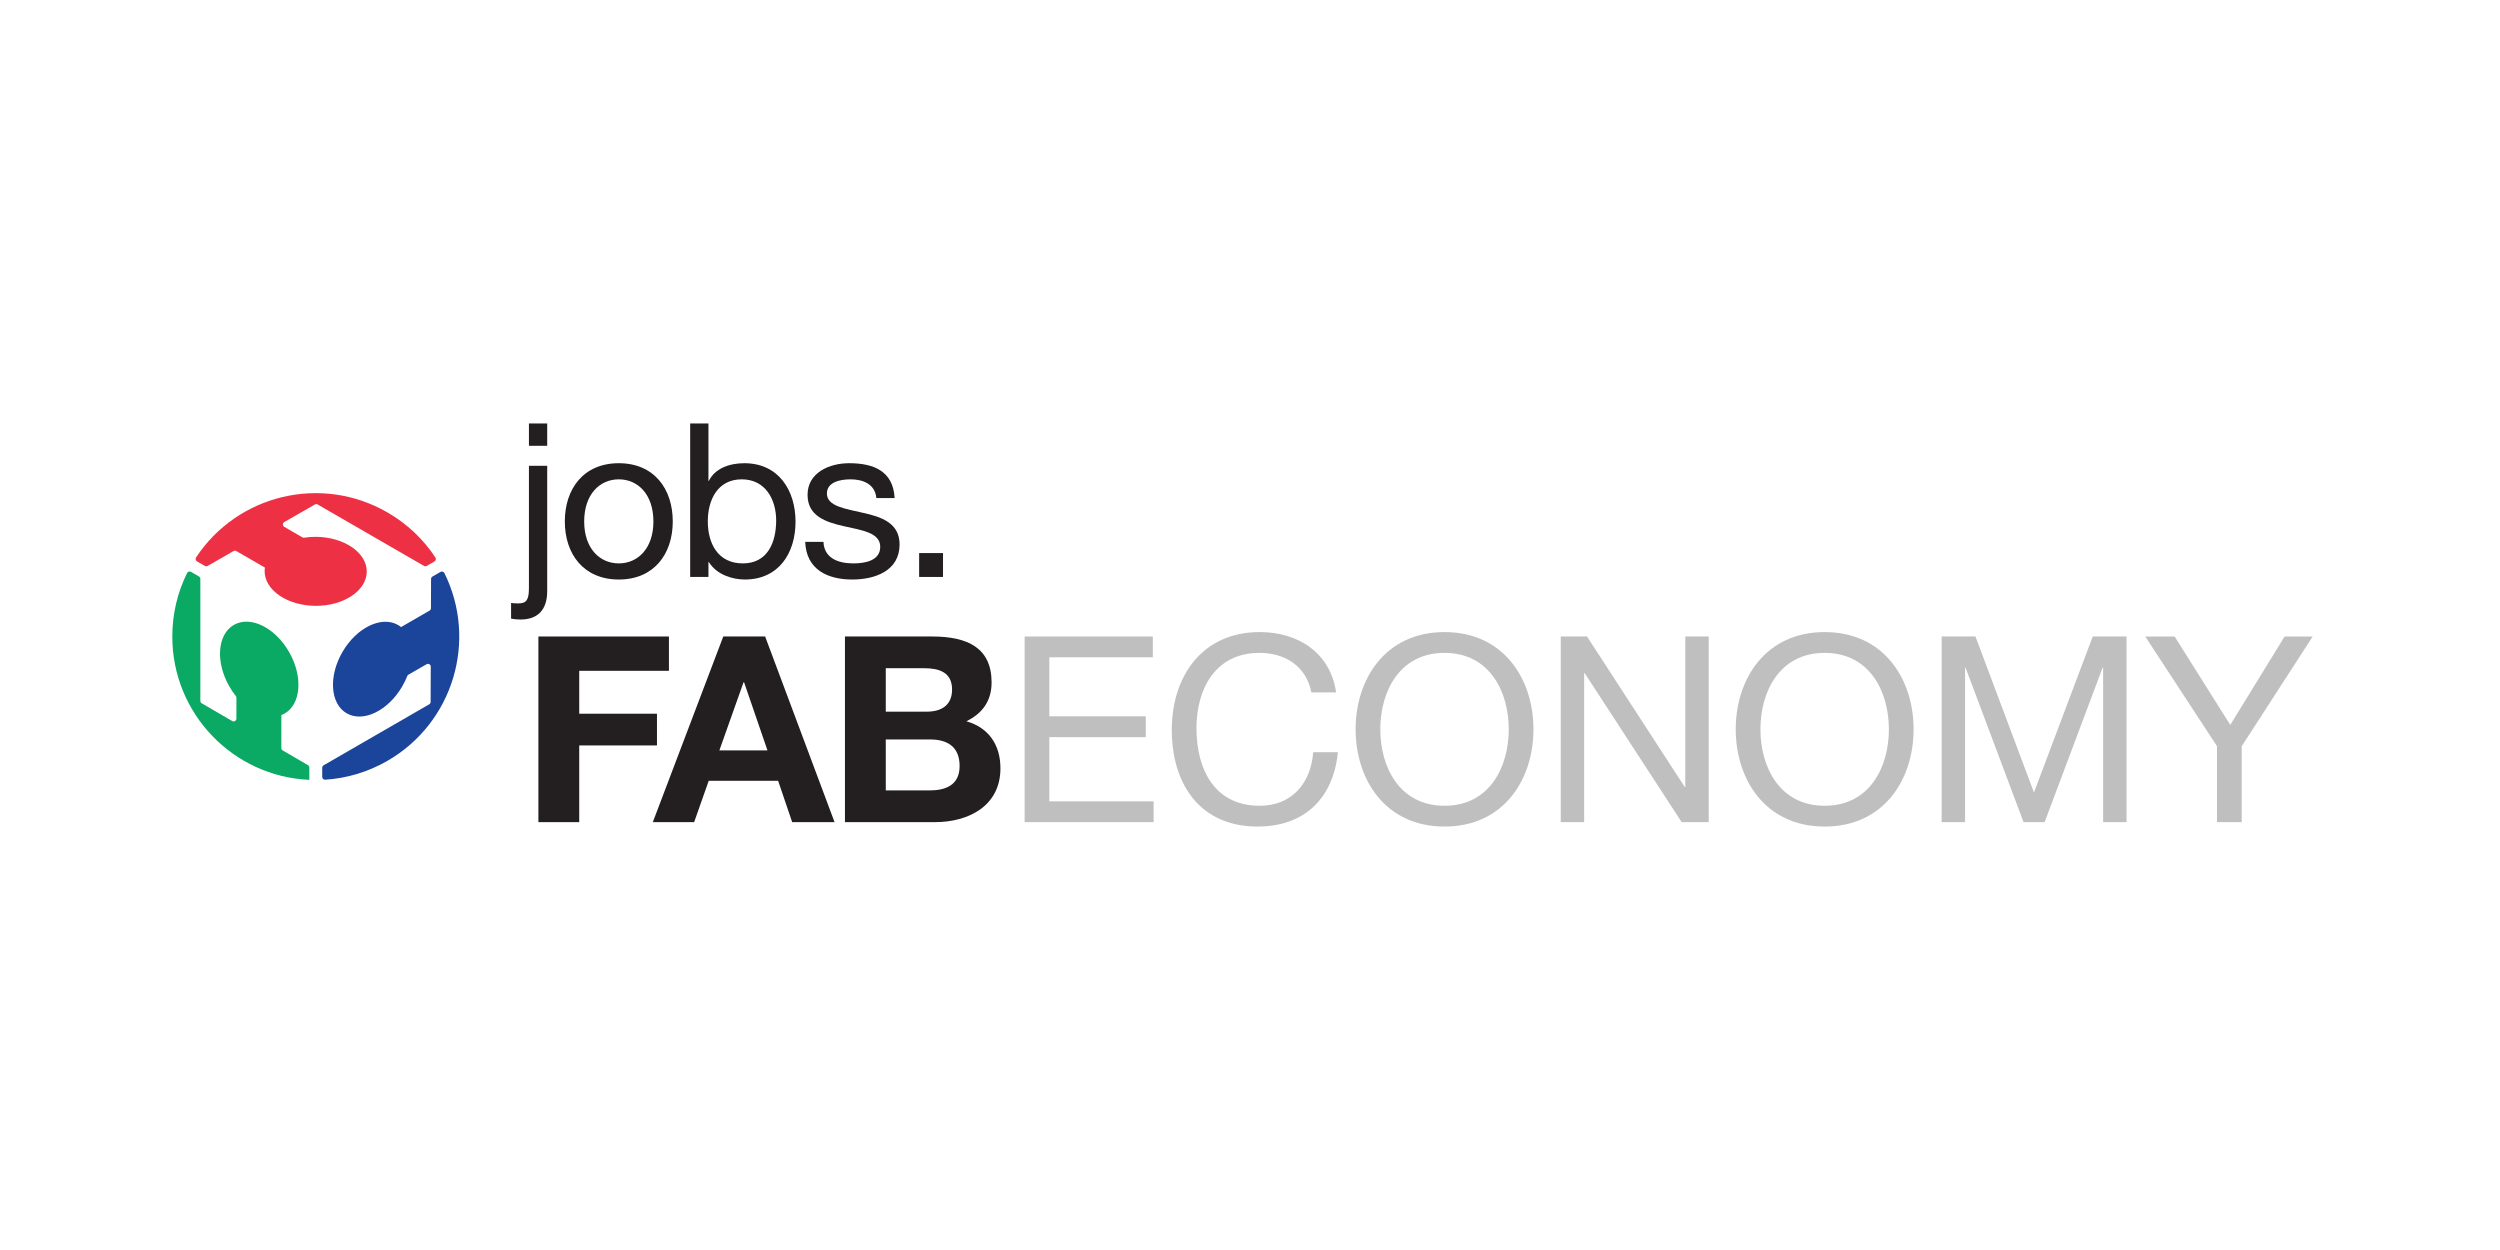
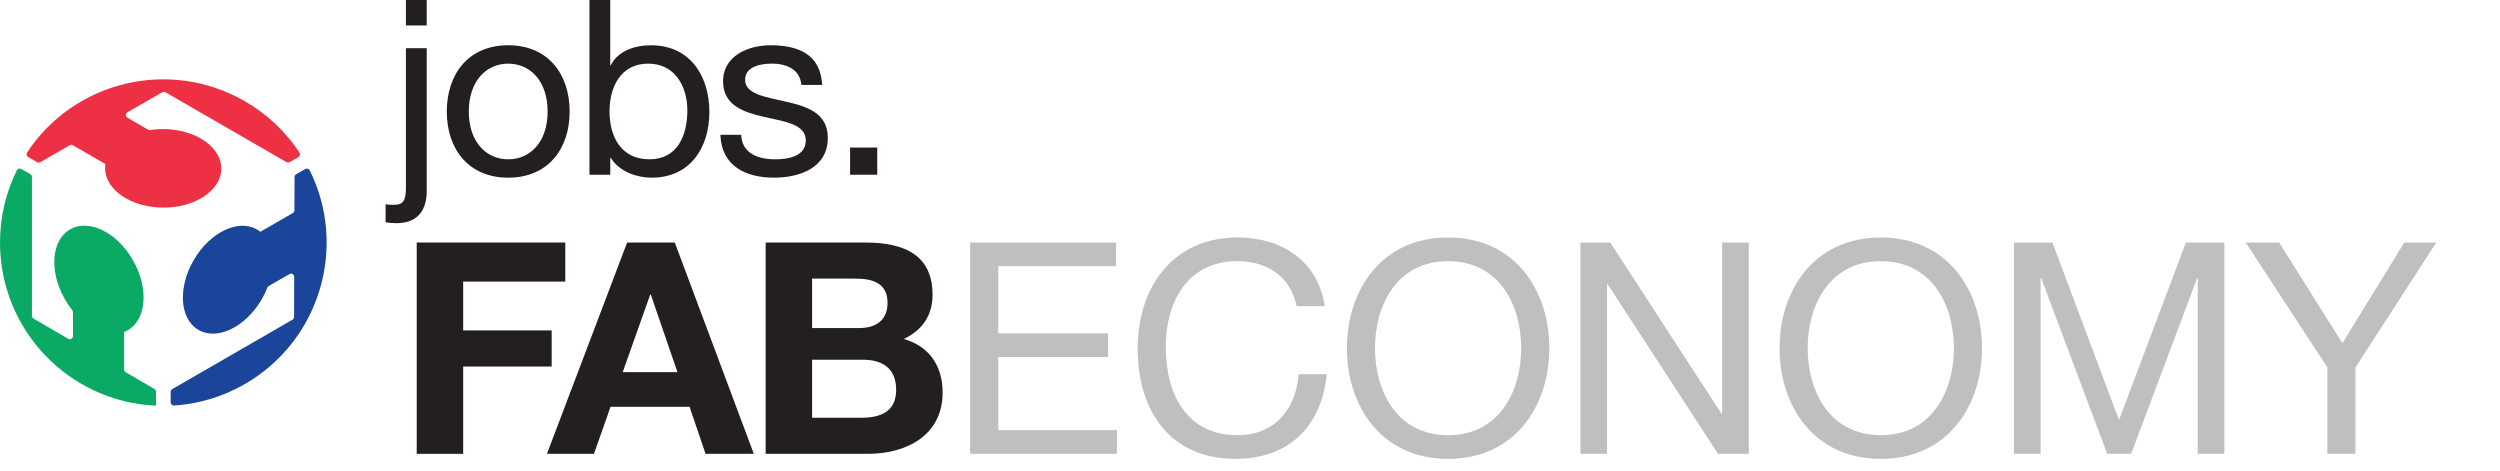
- <svg xmlns="http://www.w3.org/2000/svg" version="1.1" id="jobsfab" x="0px" y="0px" width="500px" height="250px" viewBox="0 0 500 250" enable-background="new 0 0 500 250" xml:space="preserve">
-   <g>
-     <path fill="#0AAA64" d="M61.87,155.971v-2.457c0-0.199-0.106-0.383-0.277-0.483l-5.046-2.941c-0.172-0.1-0.277-0.284-0.277-0.483   v-6.588c0.211-0.085,0.425-0.18,0.626-0.297c3.317-1.879,3.737-7.387,0.943-12.287c-2.785-4.905-7.735-7.352-11.047-5.465   c-3.315,1.878-3.739,7.383-0.942,12.285c0.398,0.702,0.841,1.353,1.313,1.945c0.077,0.097,0.119,0.214,0.119,0.337v4.188   c0,0.431-0.467,0.7-0.84,0.483l-6.094-3.546c-0.172-0.1-0.278-0.284-0.278-0.483v-24.406c0-0.2-0.106-0.384-0.279-0.484   l-1.586-0.916c-0.28-0.162-0.644-0.056-0.788,0.234c-1.896,3.834-2.958,8.133-2.958,12.698   C34.46,142.728,46.611,155.305,61.87,155.971" />
-     <path fill="#EE3045" d="M46.713,110.212c0.173-0.099,0.385-0.099,0.557,0.001l5.702,3.293c-0.033,0.228-0.048,0.462-0.048,0.697   c-0.022,3.811,4.525,6.928,10.167,6.967c5.641,0.032,10.235-3.029,10.258-6.841c0.022-3.809-4.534-6.924-10.173-6.964   c-0.803-0.005-1.587,0.054-2.338,0.172c-0.123,0.019-0.247-0.003-0.355-0.066l-3.624-2.095c-0.373-0.216-0.372-0.754,0.002-0.968   l6.116-3.509c0.173-0.099,0.385-0.099,0.557,0.001l21.262,12.28c0.173,0.1,0.386,0.1,0.559,0l1.529-0.883   c0.279-0.161,0.37-0.528,0.193-0.797c-2.377-3.61-5.592-6.713-9.591-9.017c-13.22-7.635-29.972-3.564-38.27,9.001   c-0.177,0.269-0.087,0.636,0.191,0.797l1.564,0.903c0.172,0.1,0.385,0.1,0.557,0.001L46.713,110.212z" />
-     <path fill="#1B459B" d="M86.191,121.638c-0.001,0.199-0.107,0.382-0.279,0.482l-5.702,3.295c-0.18-0.148-0.366-0.28-0.573-0.398   c-3.287-1.922-8.27,0.459-11.117,5.328c-2.848,4.869-2.497,10.376,0.791,12.301c3.287,1.926,8.264-0.458,11.114-5.331   c0.408-0.69,0.751-1.397,1.023-2.103c0.045-0.116,0.126-0.212,0.234-0.275l3.632-2.092c0.373-0.215,0.839,0.056,0.838,0.486   l-0.027,7.047c-0.001,0.199-0.107,0.382-0.279,0.482l-21.123,12.199c-0.173,0.1-0.279,0.284-0.279,0.484v1.834   c0,0.323,0.274,0.586,0.596,0.565c4.263-0.276,8.511-1.505,12.459-3.782c13.185-7.618,18.044-24.086,11.384-37.541   c-0.143-0.289-0.507-0.396-0.787-0.235l-1.604,0.925c-0.172,0.099-0.279,0.283-0.28,0.482L86.191,121.638z" />
-   </g>
+ <svg xmlns="http://www.w3.org/2000/svg" version="1.1" id="jobs" x="0px" y="0px" width="145.917px" height="27.475px" viewBox="0 0 145.917 27.475" enable-background="new 0 0 145.917 27.475" xml:space="preserve">
  <g>
    <g>
-       <path fill="#231E20" d="M107.681,127.299h26.105v6.864h-17.941v8.58h15.548v6.345h-15.548v15.34h-8.165V127.299z" />
-       <path fill="#231E20" d="M144.654,127.299h8.373l13.884,37.129h-8.476l-2.809-8.268h-13.884l-2.912,8.268h-8.268L144.654,127.299z     M143.874,150.076h9.62l-4.68-13.624h-0.104L143.874,150.076z" />
-       <path fill="#231E20" d="M168.99,127.299h17.473c7.072,0,11.856,2.288,11.856,9.204c0,3.641-1.82,6.188-5.044,7.749    c4.524,1.3,6.812,4.784,6.812,9.413c0,7.54-6.396,10.764-13.104,10.764H168.99V127.299z M177.155,142.328h8.268    c2.86,0,4.992-1.3,4.992-4.42c0-3.536-2.704-4.264-5.616-4.264h-7.644V142.328z M177.155,158.085h8.736    c3.224,0,6.032-1.04,6.032-4.889c0-3.796-2.392-5.304-5.876-5.304h-8.892V158.085z" />
-       <path fill="#C0BFBF" d="M204.924,127.299h25.637v4.16h-20.697v11.805h19.293v4.16h-19.293v12.844h20.854v4.16h-25.793V127.299z" />
-       <path fill="#C0BFBF" d="M262.28,138.48c-1.04-5.252-5.252-7.904-10.4-7.904c-8.841,0-12.585,7.28-12.585,15.028    c0,8.477,3.744,15.549,12.637,15.549c6.5,0,10.244-4.576,10.713-10.713h4.939c-0.936,9.257-6.708,14.873-16.068,14.873    c-11.544,0-17.16-8.528-17.16-19.345c0-10.765,6.136-19.553,17.576-19.553c7.748,0,14.145,4.16,15.289,12.064H262.28z" />
-       <path fill="#C0BFBF" d="M288.905,126.416c11.805,0,17.785,9.36,17.785,19.448c0,10.089-5.979,19.449-17.785,19.449    c-11.805,0-17.784-9.36-17.784-19.449C271.121,135.776,277.101,126.416,288.905,126.416z M288.905,161.153    c9.048,0,12.845-7.801,12.845-15.289s-3.797-15.288-12.845-15.288c-9.048,0-12.845,7.8-12.845,15.288    S279.858,161.153,288.905,161.153z" />
-       <path fill="#C0BFBF" d="M312.151,127.299h5.252l19.553,30.109h0.104v-30.109h4.681v37.129h-5.408l-19.397-29.797h-0.104v29.797    h-4.681V127.299z" />
-       <path fill="#C0BFBF" d="M364.932,126.416c11.805,0,17.785,9.36,17.785,19.448c0,10.089-5.98,19.449-17.785,19.449    s-17.785-9.36-17.785-19.449C347.147,135.776,353.128,126.416,364.932,126.416z M364.932,161.153    c9.049,0,12.845-7.801,12.845-15.289s-3.796-15.288-12.845-15.288s-12.845,7.8-12.845,15.288S355.883,161.153,364.932,161.153z" />
-       <path fill="#C0BFBF" d="M388.333,127.299h6.76l11.701,31.201l11.752-31.201h6.761v37.129h-4.681V133.54h-0.104l-11.597,30.889    h-4.212l-11.597-30.889h-0.104v30.889h-4.68V127.299z" />
-       <path fill="#C0BFBF" d="M448.342,149.244v15.185h-4.939v-15.185l-14.354-21.944h5.877l11.128,17.681l10.868-17.681h5.617    L448.342,149.244z" />
+       <path fill="#0AAA64" d="M9.105,23.679v-0.816c0-0.066-0.035-0.127-0.092-0.16l-1.676-0.977c-0.057-0.033-0.092-0.094-0.092-0.16    v-2.188c0.07-0.028,0.141-0.06,0.208-0.099c1.102-0.624,1.241-2.454,0.313-4.081c-0.925-1.629-2.569-2.442-3.669-1.815    c-1.101,0.624-1.242,2.452-0.313,4.081c0.132,0.233,0.279,0.45,0.436,0.646c0.026,0.032,0.039,0.071,0.039,0.112v1.391    c0,0.143-0.155,0.232-0.279,0.16l-2.024-1.178c-0.057-0.033-0.092-0.094-0.092-0.16v-8.107c0-0.066-0.035-0.128-0.093-0.161    L1.244,9.862C1.151,9.808,1.03,9.843,0.983,9.939C0.353,11.213,0,12.641,0,14.158C0,19.28,4.036,23.458,9.105,23.679" />
+       <path fill="#EE3045" d="M4.07,8.479c0.057-0.033,0.128-0.033,0.185,0l1.894,1.094C6.138,9.649,6.133,9.726,6.133,9.804    c-0.007,1.266,1.503,2.301,3.377,2.314c1.874,0.011,3.4-1.006,3.407-2.272c0.007-1.265-1.506-2.3-3.379-2.313    C9.272,7.531,9.011,7.551,8.762,7.59C8.721,7.596,8.68,7.589,8.644,7.568L7.44,6.872C7.317,6.8,7.317,6.622,7.441,6.55    l2.031-1.166c0.057-0.033,0.128-0.033,0.185,0l7.063,4.079c0.057,0.033,0.128,0.033,0.186,0l0.508-0.293    c0.093-0.053,0.123-0.175,0.064-0.265c-0.79-1.199-1.858-2.23-3.186-2.995C9.901,3.375,4.336,4.727,1.58,8.901    C1.521,8.99,1.551,9.112,1.644,9.166l0.519,0.3c0.057,0.033,0.128,0.033,0.185,0L4.07,8.479z" />
+       <path fill="#1B459B" d="M17.184,12.274c0,0.066-0.036,0.127-0.093,0.16l-1.894,1.095c-0.06-0.049-0.122-0.093-0.19-0.132    c-1.092-0.638-2.747,0.153-3.693,1.77c-0.946,1.617-0.829,3.447,0.263,4.086c1.092,0.64,2.745-0.152,3.692-1.771    c0.136-0.229,0.249-0.464,0.34-0.699c0.015-0.039,0.042-0.071,0.078-0.091l1.207-0.695c0.124-0.071,0.279,0.018,0.278,0.162    l-0.009,2.341c0,0.066-0.036,0.127-0.093,0.16l-7.016,4.052c-0.057,0.033-0.093,0.094-0.093,0.161v0.609    c0,0.107,0.091,0.195,0.198,0.188c1.416-0.092,2.827-0.5,4.138-1.256c4.38-2.53,5.994-8.001,3.782-12.47    c-0.048-0.096-0.169-0.132-0.261-0.078l-0.533,0.307c-0.057,0.033-0.093,0.094-0.093,0.16L17.184,12.274z" />
+     </g>
+     <g>
+       <g>
+         <path fill="#231E20" d="M24.322,14.155h8.672v2.28h-5.96v2.85h5.165v2.108h-5.165v5.096h-2.712V14.155z" />
+         <path fill="#231E20" d="M36.604,14.155h2.781l4.612,12.333h-2.816l-0.933-2.746h-4.612l-0.967,2.746h-2.746L36.604,14.155z      M36.345,21.721h3.196l-1.555-4.526h-0.035L36.345,21.721z" />
+         <path fill="#231E20" d="M44.688,14.155h5.804c2.349,0,3.938,0.76,3.938,3.057c0,1.209-0.605,2.056-1.675,2.574     c1.503,0.432,2.263,1.589,2.263,3.127c0,2.505-2.125,3.575-4.353,3.575h-5.977V14.155z M47.4,19.147h2.746     c0.95,0,1.658-0.432,1.658-1.468c0-1.175-0.898-1.416-1.866-1.416H47.4V19.147z M47.4,24.381h2.902     c1.071,0,2.004-0.345,2.004-1.624c0-1.261-0.795-1.762-1.952-1.762H47.4V24.381z" />
+         <path fill="#C0BFBF" d="M56.624,14.155h8.516v1.382h-6.875v3.921h6.409v1.382h-6.409v4.266h6.927v1.382h-8.568V14.155z" />
+         <path fill="#C0BFBF" d="M75.677,17.869c-0.345-1.745-1.745-2.626-3.455-2.626c-2.937,0-4.18,2.418-4.18,4.992     c0,2.816,1.244,5.165,4.198,5.165c2.159,0,3.403-1.52,3.559-3.559h1.641c-0.311,3.075-2.228,4.94-5.338,4.94     c-3.835,0-5.7-2.833-5.7-6.426c0-3.576,2.038-6.495,5.838-6.495c2.574,0,4.698,1.382,5.079,4.008H75.677z" />
+         <path fill="#C0BFBF" d="M84.521,13.861c3.921,0,5.908,3.109,5.908,6.46c0,3.351-1.986,6.461-5.908,6.461     c-3.921,0-5.907-3.109-5.907-6.461C78.613,16.971,80.6,13.861,84.521,13.861z M84.521,25.4c3.006,0,4.267-2.591,4.267-5.079     s-1.261-5.078-4.267-5.078c-3.005,0-4.267,2.591-4.267,5.078S81.515,25.4,84.521,25.4z" />
+         <path fill="#C0BFBF" d="M92.242,14.155h1.745l6.495,10.002h0.035V14.155h1.555v12.333h-1.796l-6.443-9.898h-0.034v9.898h-1.555     V14.155z" />
+         <path fill="#C0BFBF" d="M109.775,13.861c3.921,0,5.908,3.109,5.908,6.46c0,3.351-1.987,6.461-5.908,6.461     s-5.908-3.109-5.908-6.461C103.867,16.971,105.854,13.861,109.775,13.861z M109.775,25.4c3.006,0,4.267-2.591,4.267-5.079     s-1.261-5.078-4.267-5.078c-3.006,0-4.267,2.591-4.267,5.078S106.769,25.4,109.775,25.4z" />
+         <path fill="#C0BFBF" d="M117.548,14.155h2.245l3.887,10.364l3.904-10.364h2.246v12.333h-1.555v-10.26h-0.034l-3.852,10.26h-1.399     l-3.852-10.26h-0.035v10.26h-1.554V14.155z" />
+         <path fill="#C0BFBF" d="M137.482,21.444v5.044h-1.641v-5.044l-4.768-7.289h1.952l3.696,5.873l3.61-5.873h1.866L137.482,21.444z" />
+       </g>
+     </g>
+     <g>
+       <path fill="#231E20" d="M24.907,11.141c0,1.314-0.7,1.885-1.771,1.885c-0.2,0-0.414-0.014-0.629-0.057v-1.043    c0.171,0.029,0.329,0.029,0.5,0.029c0.529,0,0.686-0.257,0.686-1.014V2.814h1.214V11.141z M24.907,1.486h-1.214V0h1.214V1.486z" />
+       <path fill="#231E20" d="M29.663,2.642c2.342,0,3.585,1.7,3.585,3.871c0,2.157-1.243,3.857-3.585,3.857s-3.585-1.7-3.585-3.857    C26.078,4.342,27.321,2.642,29.663,2.642z M29.663,9.299c1.271,0,2.3-1,2.3-2.785c0-1.8-1.028-2.799-2.3-2.799s-2.3,1-2.3,2.799    C27.363,8.299,28.392,9.299,29.663,9.299z" />
+       <path fill="#231E20" d="M34.405,0h1.214v3.814h0.029c0.4-0.814,1.343-1.171,2.357-1.171c2.271,0,3.399,1.8,3.399,3.885    s-1.114,3.842-3.371,3.842c-0.757,0-1.843-0.286-2.385-1.157h-0.029v0.986h-1.214V0z M37.833,3.714    c-1.628,0-2.257,1.4-2.257,2.785c0,1.457,0.657,2.799,2.328,2.799c1.657,0,2.214-1.414,2.214-2.857    C40.118,5.056,39.404,3.714,37.833,3.714z" />
+       <path fill="#231E20" d="M43.261,7.87c0.043,1.086,0.986,1.428,1.985,1.428c0.757,0,1.785-0.171,1.785-1.1    c0-0.943-1.2-1.1-2.414-1.371c-1.2-0.271-2.414-0.671-2.414-2.085c0-1.485,1.471-2.1,2.757-2.1c1.628,0,2.928,0.514,3.028,2.314    h-1.214c-0.086-0.943-0.914-1.243-1.714-1.243c-0.728,0-1.571,0.2-1.571,0.943c0,0.871,1.286,1.014,2.414,1.285    c1.214,0.272,2.414,0.671,2.414,2.1c0,1.757-1.643,2.328-3.142,2.328c-1.657,0-3.057-0.671-3.128-2.5H43.261z" />
+       <path fill="#231E20" d="M49.617,8.613h1.585v1.585h-1.585V8.613z" />
    </g>
  </g>
-   <g>
-     <path fill="#231E20" d="M109.441,118.227c0,3.956-2.107,5.676-5.332,5.676c-0.602,0-1.247-0.043-1.892-0.172v-3.139   c0.516,0.086,0.989,0.086,1.505,0.086c1.591,0,2.064-0.774,2.064-3.053V93.158h3.655V118.227z M109.441,89.159h-3.655v-4.472h3.655   V89.159z" />
-     <path fill="#231E20" d="M123.759,92.642c7.052,0,10.793,5.117,10.793,11.653c0,6.493-3.741,11.61-10.793,11.61   s-10.793-5.117-10.793-11.61C112.966,97.759,116.708,92.642,123.759,92.642z M123.759,112.68c3.827,0,6.923-3.01,6.923-8.385   c0-5.418-3.096-8.428-6.923-8.428s-6.923,3.01-6.923,8.428C116.836,109.67,119.932,112.68,123.759,112.68z" />
-     <path fill="#231E20" d="M138.035,84.687h3.655v11.481h0.086c1.204-2.451,4.042-3.526,7.095-3.526   c6.837,0,10.234,5.418,10.234,11.696s-3.354,11.567-10.148,11.567c-2.279,0-5.547-0.86-7.181-3.483h-0.086v2.967h-3.655V84.687z    M148.354,95.867c-4.902,0-6.794,4.214-6.794,8.385c0,4.386,1.978,8.428,7.009,8.428c4.988,0,6.665-4.257,6.665-8.6   C155.234,99.909,153.084,95.867,148.354,95.867z" />
-     <path fill="#231E20" d="M164.694,108.38c0.129,3.268,2.967,4.3,5.977,4.3c2.279,0,5.375-0.516,5.375-3.311   c0-2.838-3.612-3.311-7.267-4.128c-3.612-0.817-7.267-2.021-7.267-6.278c0-4.472,4.429-6.321,8.299-6.321   c4.902,0,8.815,1.548,9.116,6.966h-3.655c-0.258-2.838-2.752-3.741-5.16-3.741c-2.193,0-4.73,0.602-4.73,2.838   c0,2.623,3.87,3.053,7.267,3.87c3.655,0.817,7.267,2.021,7.267,6.321c0,5.289-4.945,7.009-9.459,7.009   c-4.988,0-9.202-2.021-9.417-7.525H164.694z" />
-     <path fill="#231E20" d="M183.829,110.616h4.773v4.773h-4.773V110.616z" />
-   </g>
</svg>
